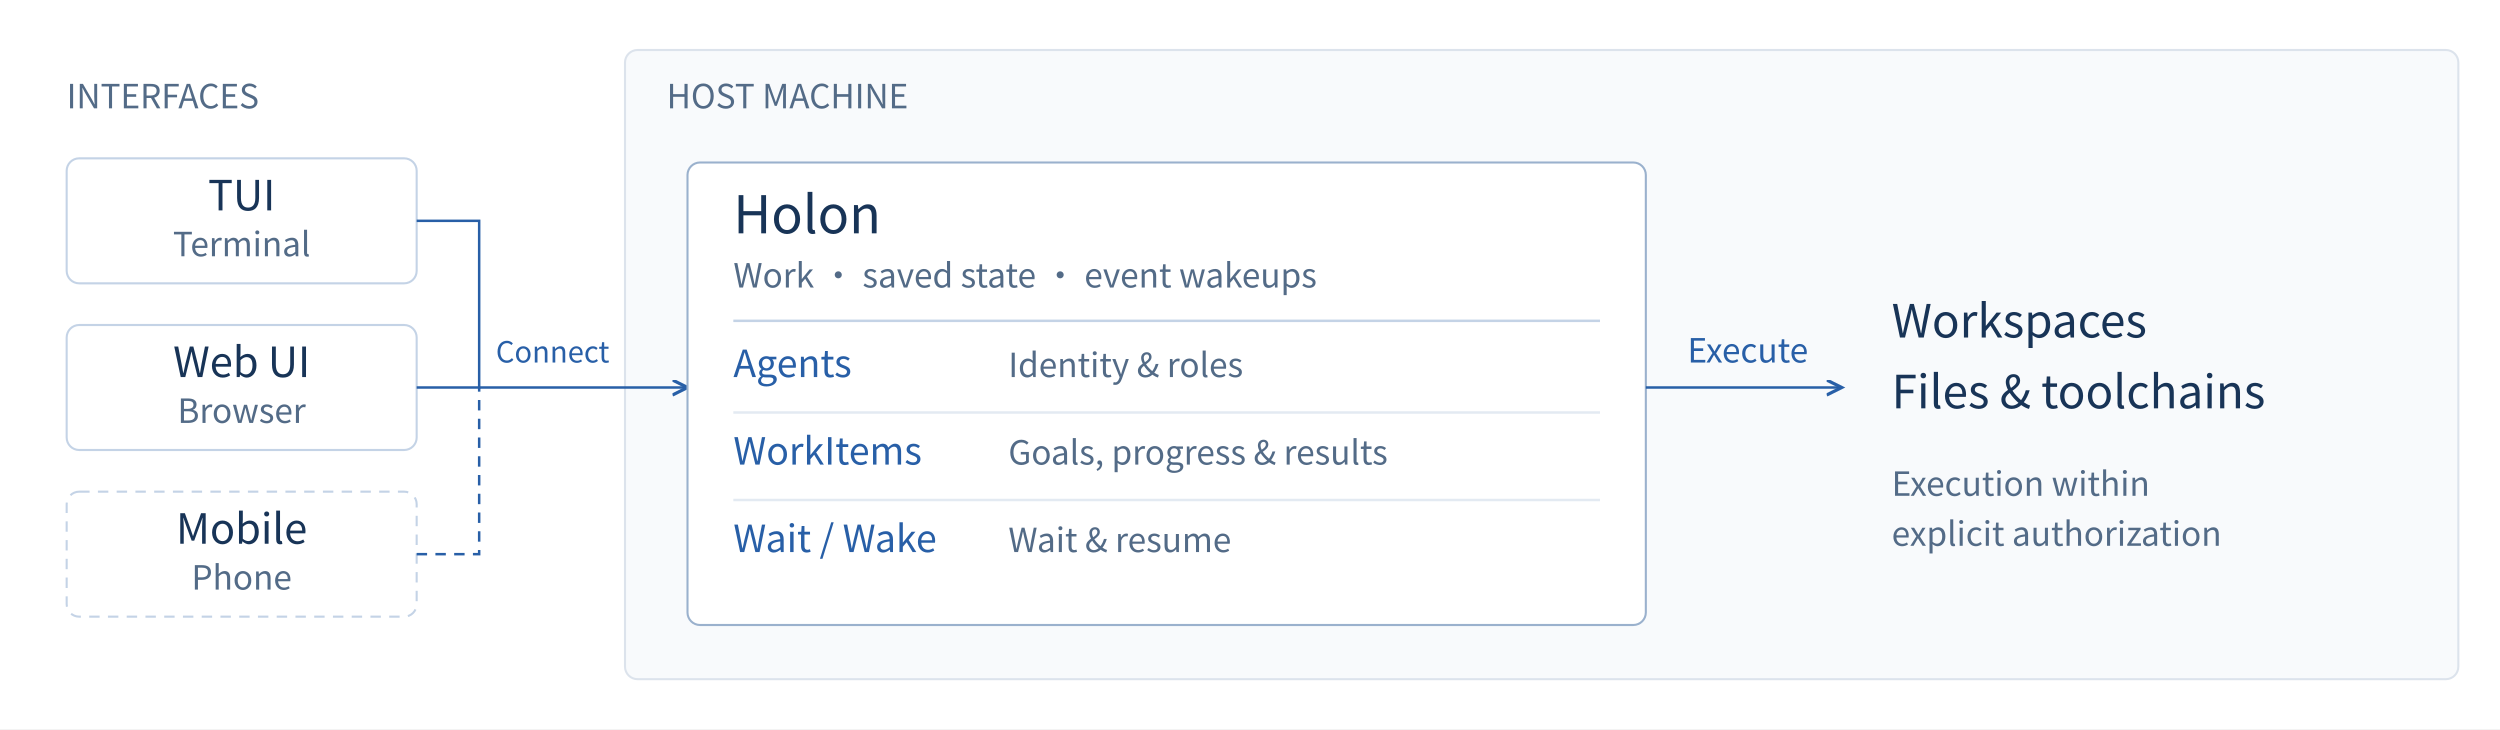
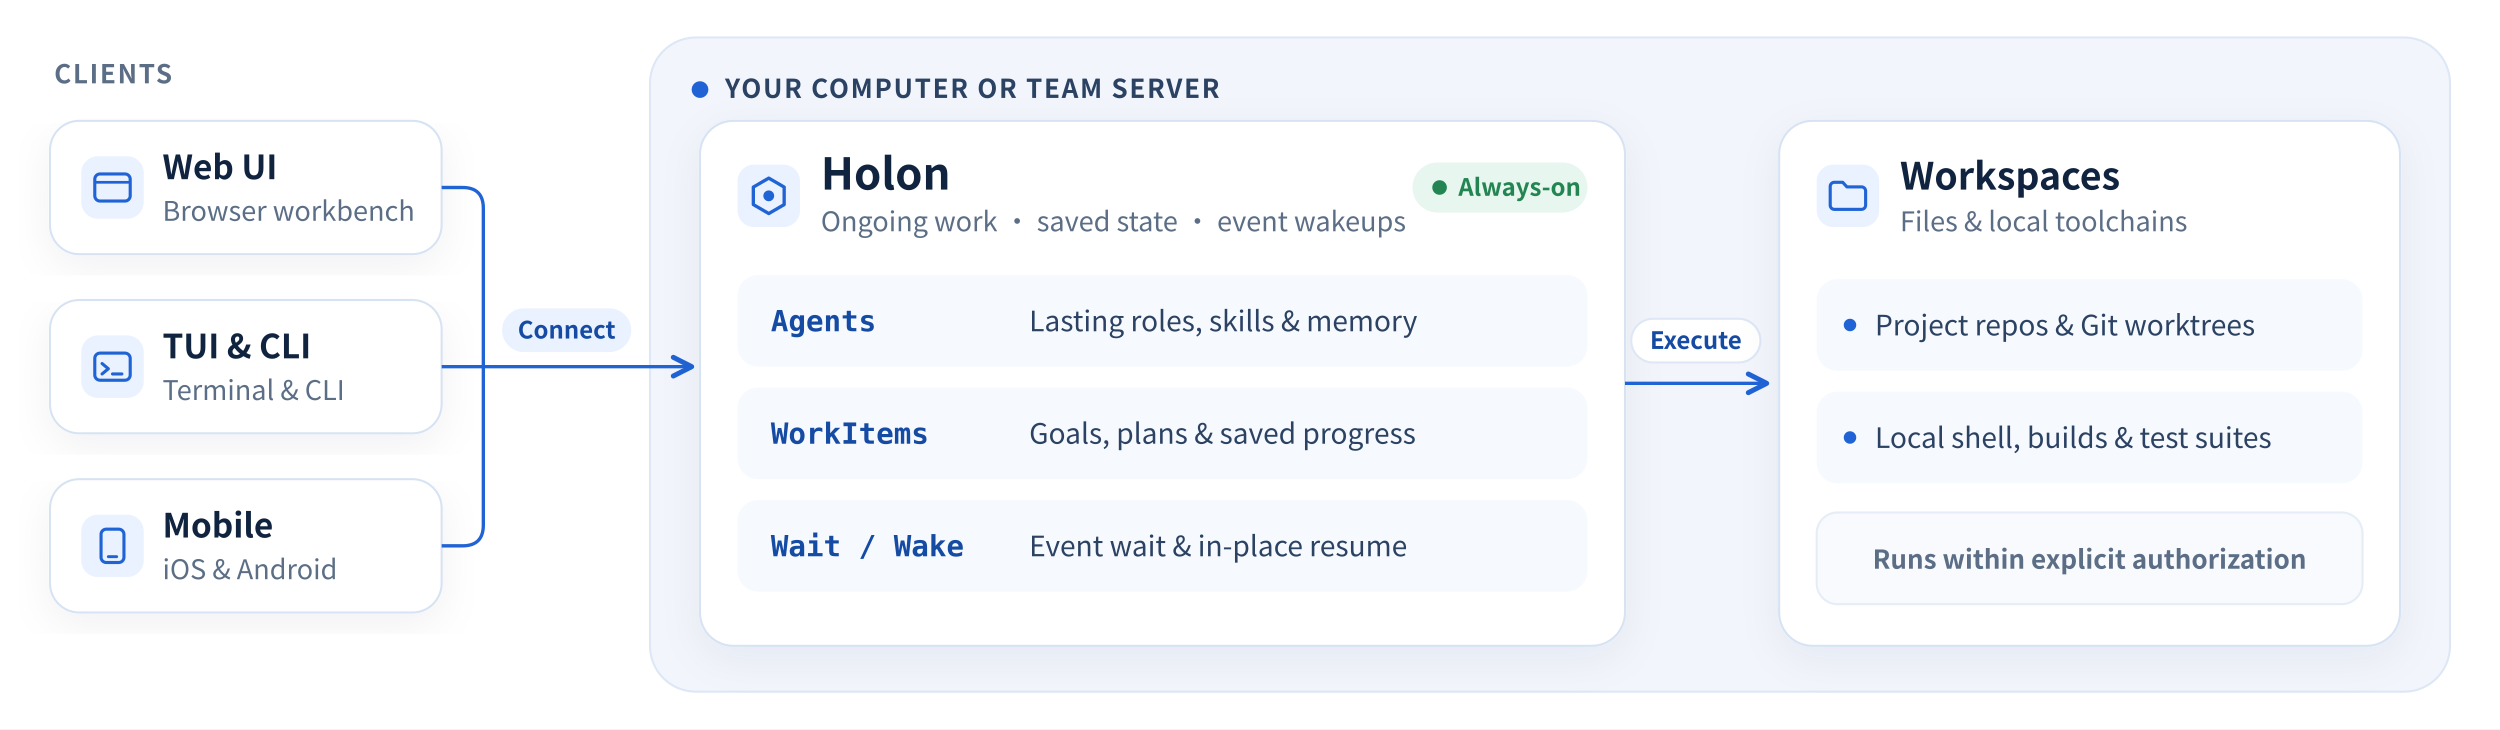
<svg xmlns="http://www.w3.org/2000/svg" width="1200" height="350" viewBox="0 0 1200 350" role="img">
  <defs>
-     <marker id="arrow" markerWidth="8" markerHeight="8" refX="6" refY="3" orient="auto-start-reverse">
-       <path d="M0 0L6 3L0 6" fill="none" stroke="#285fa7" stroke-width="1.3" />
+     <filter id="cardShadow" x="-8%" y="-8%" width="116%" height="124%">
+       <feDropShadow dx="0" dy="6" stdDeviation="10" flood-color="#10233f" flood-opacity="0.055" />
+     </filter>
+     <marker id="arrow" markerWidth="8" markerHeight="8" refX="6.5" refY="4" orient="auto">
+       <path d="M1 1.2L6.5 4L1 6.8" fill="none" stroke="#1f63d5" stroke-width="1.5" stroke-linecap="round" stroke-linejoin="round" />
    </marker>
  </defs>
-   <rect width="1200" height="350" fill="#fff" />
-   <g font-family="Noto Sans CJK SC, sans-serif">
-     <text x="32" y="52" font-size="16" fill="#536b87" font-weight="500" text-anchor="start">INTERFACES</text>
-     <rect x="32" y="76" width="168" height="60" rx="6" fill="#fff" stroke="#c4d3e6" stroke-width="1" />
-     <text x="116.0" y="101" font-size="20" fill="#183457" font-weight="500" text-anchor="middle">TUI</text>
-     <text x="116.0" y="123" font-size="16" fill="#536b87" font-weight="400" text-anchor="middle">Terminal</text>
-     <rect x="32" y="156" width="168" height="60" rx="6" fill="#fff" stroke="#c4d3e6" stroke-width="1" />
-     <text x="116.0" y="181" font-size="20" fill="#183457" font-weight="500" text-anchor="middle">Web UI</text>
-     <text x="116.0" y="203" font-size="16" fill="#536b87" font-weight="400" text-anchor="middle">Browser</text>
-     <rect x="32" y="236" width="168" height="60" rx="6" fill="#fff" stroke="#c4d3e6" stroke-width="1" stroke-dasharray="5 4" />
-     <text x="116.0" y="261" font-size="20" fill="#183457" font-weight="500" text-anchor="middle">Mobile</text>
-     <text x="116.0" y="283" font-size="16" fill="#536b87" font-weight="400" text-anchor="middle">Phone</text>
-     <rect x="300" y="24" width="880" height="302" rx="6" fill="#f8fafc" stroke="#dce3ec" stroke-width="1" />
-     <text x="320" y="52" font-size="16" fill="#536b87" font-weight="400" text-anchor="start">HOST MACHINE</text>
-     <path d="M200 106H230V186H200" fill="none" stroke="#285fa7" stroke-width="1.2" />
-     <path d="M200 266H230V186" fill="none" stroke="#285fa7" stroke-width="1.2" stroke-dasharray="5 4" />
-     <path d="M230 186H330" fill="none" stroke="#285fa7" stroke-width="1.2" marker-end="url(#arrow)" />
-     <text x="238" y="174" font-size="14" fill="#285fa7" font-weight="400" text-anchor="start">Connect</text>
-     <rect x="330" y="78" width="460" height="222" rx="6" fill="#fff" stroke="#9ab1cd" stroke-width="1" />
-     <text x="352" y="112" font-size="25" fill="#183457" font-weight="500" text-anchor="start">Holon</text>
-     <text x="352" y="138" font-size="16" fill="#536b87" font-weight="400" text-anchor="start">Work · saved state · event wakeups</text>
-     <path d="M352 154H768" fill="none" stroke="#c4d3e6" stroke-width="1.2" />
-     <text x="352" y="181" font-size="18" fill="#285fa7" font-weight="500" text-anchor="start">Agents</text>
-     <text x="484" y="181" font-size="16" fill="#536b87" font-weight="400" text-anchor="start">Identity &amp; roles</text>
-     <path d="M352 198H768" fill="none" stroke="#e3eaf2" stroke-width="1.2" />
-     <text x="352" y="223" font-size="18" fill="#285fa7" font-weight="500" text-anchor="start">WorkItems</text>
-     <text x="484" y="223" font-size="16" fill="#536b87" font-weight="400" text-anchor="start">Goals, progress &amp; results</text>
-     <path d="M352 240H768" fill="none" stroke="#e3eaf2" stroke-width="1.2" />
-     <text x="352" y="265" font-size="18" fill="#285fa7" font-weight="500" text-anchor="start">Wait / Wake</text>
-     <text x="484" y="265" font-size="16" fill="#536b87" font-weight="400" text-anchor="start">Wait &amp; resume</text>
-     <path d="M790 186H884" fill="none" stroke="#285fa7" stroke-width="1.2" marker-end="url(#arrow)" />
-     <text x="810" y="174" font-size="16" fill="#285fa7" font-weight="400" text-anchor="start">Execute</text>
-     <text x="908" y="162" font-size="22" fill="#183457" font-weight="500" text-anchor="start">Workspaces</text>
-     <text x="908" y="196" font-size="22" fill="#183457" font-weight="500" text-anchor="start">Files &amp; toolchains</text>
-     <text x="908" y="238" font-size="16" fill="#536b87" font-weight="400" text-anchor="start">Execution within</text>
-     <text x="908" y="262" font-size="16" fill="#536b87" font-weight="400" text-anchor="start">explicit authorization</text>
+   <rect width="1200" height="350" fill="#ffffff" />
+   <g font-family="PingFang SC, Hiragino Sans GB, Noto Sans CJK SC, Lantinghei SC, -apple-system, BlinkMacSystemFont, Segoe UI, sans-serif">
+     <text x="26" y="40" font-size="12.5" font-weight="700" letter-spacing="0.8" fill="#5b6e86">CLIENTS</text>
+     <rect x="24" y="58" width="188" height="64" rx="14" fill="#ffffff" stroke="#d7e3f3" stroke-width="1" filter="url(#cardShadow)" />
+     <rect x="39" y="75.0" width="30" height="30" rx="8" fill="#eaf2ff" />
+     <rect x="45.5" y="83.5" width="17" height="13" rx="2.5" fill="none" stroke="#1f63d5" stroke-width="1.5" />
+     <line x1="45.5" y1="87.5" x2="62.5" y2="87.5" stroke="#1f63d5" stroke-width="1.3" />
+     <text x="78" y="86" font-size="16" font-weight="700" fill="#10233f">Web UI</text>
+     <text x="78" y="106" font-size="13" fill="#5b6e86">Browser workbench</text>
+     <rect x="24" y="144" width="188" height="64" rx="14" fill="#ffffff" stroke="#d7e3f3" stroke-width="1" filter="url(#cardShadow)" />
+     <rect x="39" y="161.0" width="30" height="30" rx="8" fill="#eaf2ff" />
+     <rect x="45.5" y="169.5" width="17" height="13" rx="2.5" fill="none" stroke="#1f63d5" stroke-width="1.5" />
+     <path d="M49 174.5L52 177.0L49 179.5" fill="none" stroke="#1f63d5" stroke-width="1.5" stroke-linecap="round" stroke-linejoin="round" />
+     <line x1="54" y1="179.5" x2="58.5" y2="179.5" stroke="#1f63d5" stroke-width="1.5" stroke-linecap="round" />
+     <text x="78" y="172" font-size="16" font-weight="700" fill="#10233f">TUI &amp; CLI</text>
+     <text x="78" y="192" font-size="13" fill="#5b6e86">Terminal &amp; CLI</text>
+     <rect x="24" y="230" width="188" height="64" rx="14" fill="#ffffff" stroke="#d7e3f3" stroke-width="1" filter="url(#cardShadow)" />
+     <rect x="39" y="247.0" width="30" height="30" rx="8" fill="#eaf2ff" />
+     <rect x="48.5" y="254.0" width="11" height="16" rx="2.5" fill="none" stroke="#1f63d5" stroke-width="1.5" />
+     <line x1="52" y1="267.2" x2="56" y2="267.2" stroke="#1f63d5" stroke-width="1.4" stroke-linecap="round" />
+     <text x="78" y="258" font-size="16" font-weight="700" fill="#10233f">Mobile</text>
+     <text x="78" y="278" font-size="13" fill="#5b6e86">iOS &amp; Android</text>
+     <rect x="312" y="18" width="864" height="314" rx="22" fill="#f2f6fc" stroke="#dde7f5" stroke-width="1" />
+     <circle cx="336" cy="43" r="4" fill="#1f63d5" />
+     <text x="348" y="47" font-size="12.5" font-weight="700" letter-spacing="0.8" fill="#2b4263">YOUR COMPUTER OR TEAM SERVER</text>
+     <path d="M212 90.0 H222 Q232 90.0 232 100.0 V176.0" fill="none" stroke="#1f63d5" stroke-width="1.6" />
+     <path d="M212 262.0 H222 Q232 262.0 232 252.0 V176.0" fill="none" stroke="#1f63d5" stroke-width="1.6" />
+     <path d="M212 176.0 H332" fill="none" stroke="#1f63d5" stroke-width="1.6" marker-end="url(#arrow)" />
+     <rect x="241.0" y="148.0" width="62" height="21" rx="10.5" fill="#eaf2ff" />
+     <text x="272" y="162.5" font-size="11.5" font-weight="700" fill="#164ba4" text-anchor="middle">Connect</text>
+     <rect x="336" y="58" width="444" height="252" rx="16" fill="#ffffff" stroke="#d7e3f3" stroke-width="1" filter="url(#cardShadow)" />
+     <rect x="354" y="79" width="30" height="30" rx="8" fill="#eaf2ff" />
+     <polygon points="369,85.5 376.4,89.8 376.4,98.2 369,102.5 361.6,98.2 361.6,89.8" fill="none" stroke="#1f63d5" stroke-width="1.6" stroke-linejoin="round" />
+     <circle cx="369" cy="94" r="2.6" fill="#1f63d5" />
+     <text x="394" y="91" font-size="21" font-weight="700" fill="#10233f">Holon</text>
+     <text x="394" y="111" font-size="13" fill="#5b6e86">Ongoing work · saved state · event wakeups</text>
+     <rect x="678" y="78" width="84" height="24" rx="12" fill="#e7f6ee" />
+     <circle cx="691" cy="90" r="3.5" fill="#238551" />
+     <text x="700" y="94" font-size="11.5" font-weight="700" fill="#238551">Always-on</text>
+     <rect x="354" y="132" width="408" height="44" rx="10" fill="#f6f9fe" />
+     <text x="370" y="159" font-family="SFMono-Regular, SF Mono, Menlo, Consolas, monospace" font-size="14" font-weight="700" fill="#164ba4">Agents</text>
+     <text x="494" y="159" font-size="13.5" fill="#2b4263">Lasting roles, skills &amp; memory</text>
+     <rect x="354" y="186" width="408" height="44" rx="10" fill="#f6f9fe" />
+     <text x="370" y="213" font-family="SFMono-Regular, SF Mono, Menlo, Consolas, monospace" font-size="14" font-weight="700" fill="#164ba4">WorkItems</text>
+     <text x="494" y="213" font-size="13.5" fill="#2b4263">Goals, plans &amp; saved progress</text>
+     <rect x="354" y="240" width="408" height="44" rx="10" fill="#f6f9fe" />
+     <text x="370" y="267" font-family="SFMono-Regular, SF Mono, Menlo, Consolas, monospace" font-size="14" font-weight="700" fill="#164ba4">Wait / Wake</text>
+     <text x="494" y="267" font-size="13.5" fill="#2b4263">Event wait &amp; in-place resume</text>
+     <path d="M780 184 H848" fill="none" stroke="#1f63d5" stroke-width="1.6" marker-end="url(#arrow)" />
+     <rect x="783.0" y="153" width="62" height="21" rx="10.5" fill="#ffffff" stroke="#dde7f5" stroke-width="1" />
+     <text x="814" y="167.5" font-size="11.5" font-weight="700" fill="#164ba4" text-anchor="middle">Execute</text>
+     <rect x="854" y="58" width="298" height="252" rx="16" fill="#ffffff" stroke="#d7e3f3" stroke-width="1" filter="url(#cardShadow)" />
+     <rect x="872" y="79" width="30" height="30" rx="8" fill="#eaf2ff" />
+     <path d="M878.5 89.5a2 2 0 0 1 2 -2h4l2 2.2h7a2 2 0 0 1 2 2v6.8a2 2 0 0 1 -2 2h-13a2 2 0 0 1 -2 -2z" fill="none" stroke="#1f63d5" stroke-width="1.5" stroke-linejoin="round" />
+     <text x="912" y="91" font-size="18" font-weight="700" fill="#10233f">Workspaces</text>
+     <text x="912" y="111" font-size="13" fill="#5b6e86">Files &amp; local toolchains</text>
+     <rect x="872" y="134" width="262" height="44" rx="10" fill="#f6f9fe" />
+     <circle cx="888" cy="156" r="3" fill="#1f63d5" />
+     <text x="900" y="161" font-size="13.5" font-weight="500" fill="#2b4263">Project repos &amp; Git worktrees</text>
+     <rect x="872" y="188" width="262" height="44" rx="10" fill="#f6f9fe" />
+     <circle cx="888" cy="210" r="3" fill="#1f63d5" />
+     <text x="900" y="215" font-size="13.5" font-weight="500" fill="#2b4263">Local shell, builds &amp; test suites</text>
+     <rect x="872" y="246" width="262" height="44" rx="10" fill="#f8fafd" stroke="#e5edf7" stroke-width="1" />
+     <text x="1003.0" y="273" font-size="12.5" font-weight="600" fill="#5b6e86" text-anchor="middle">Runs within explicit authorization</text>
  </g>
</svg>
